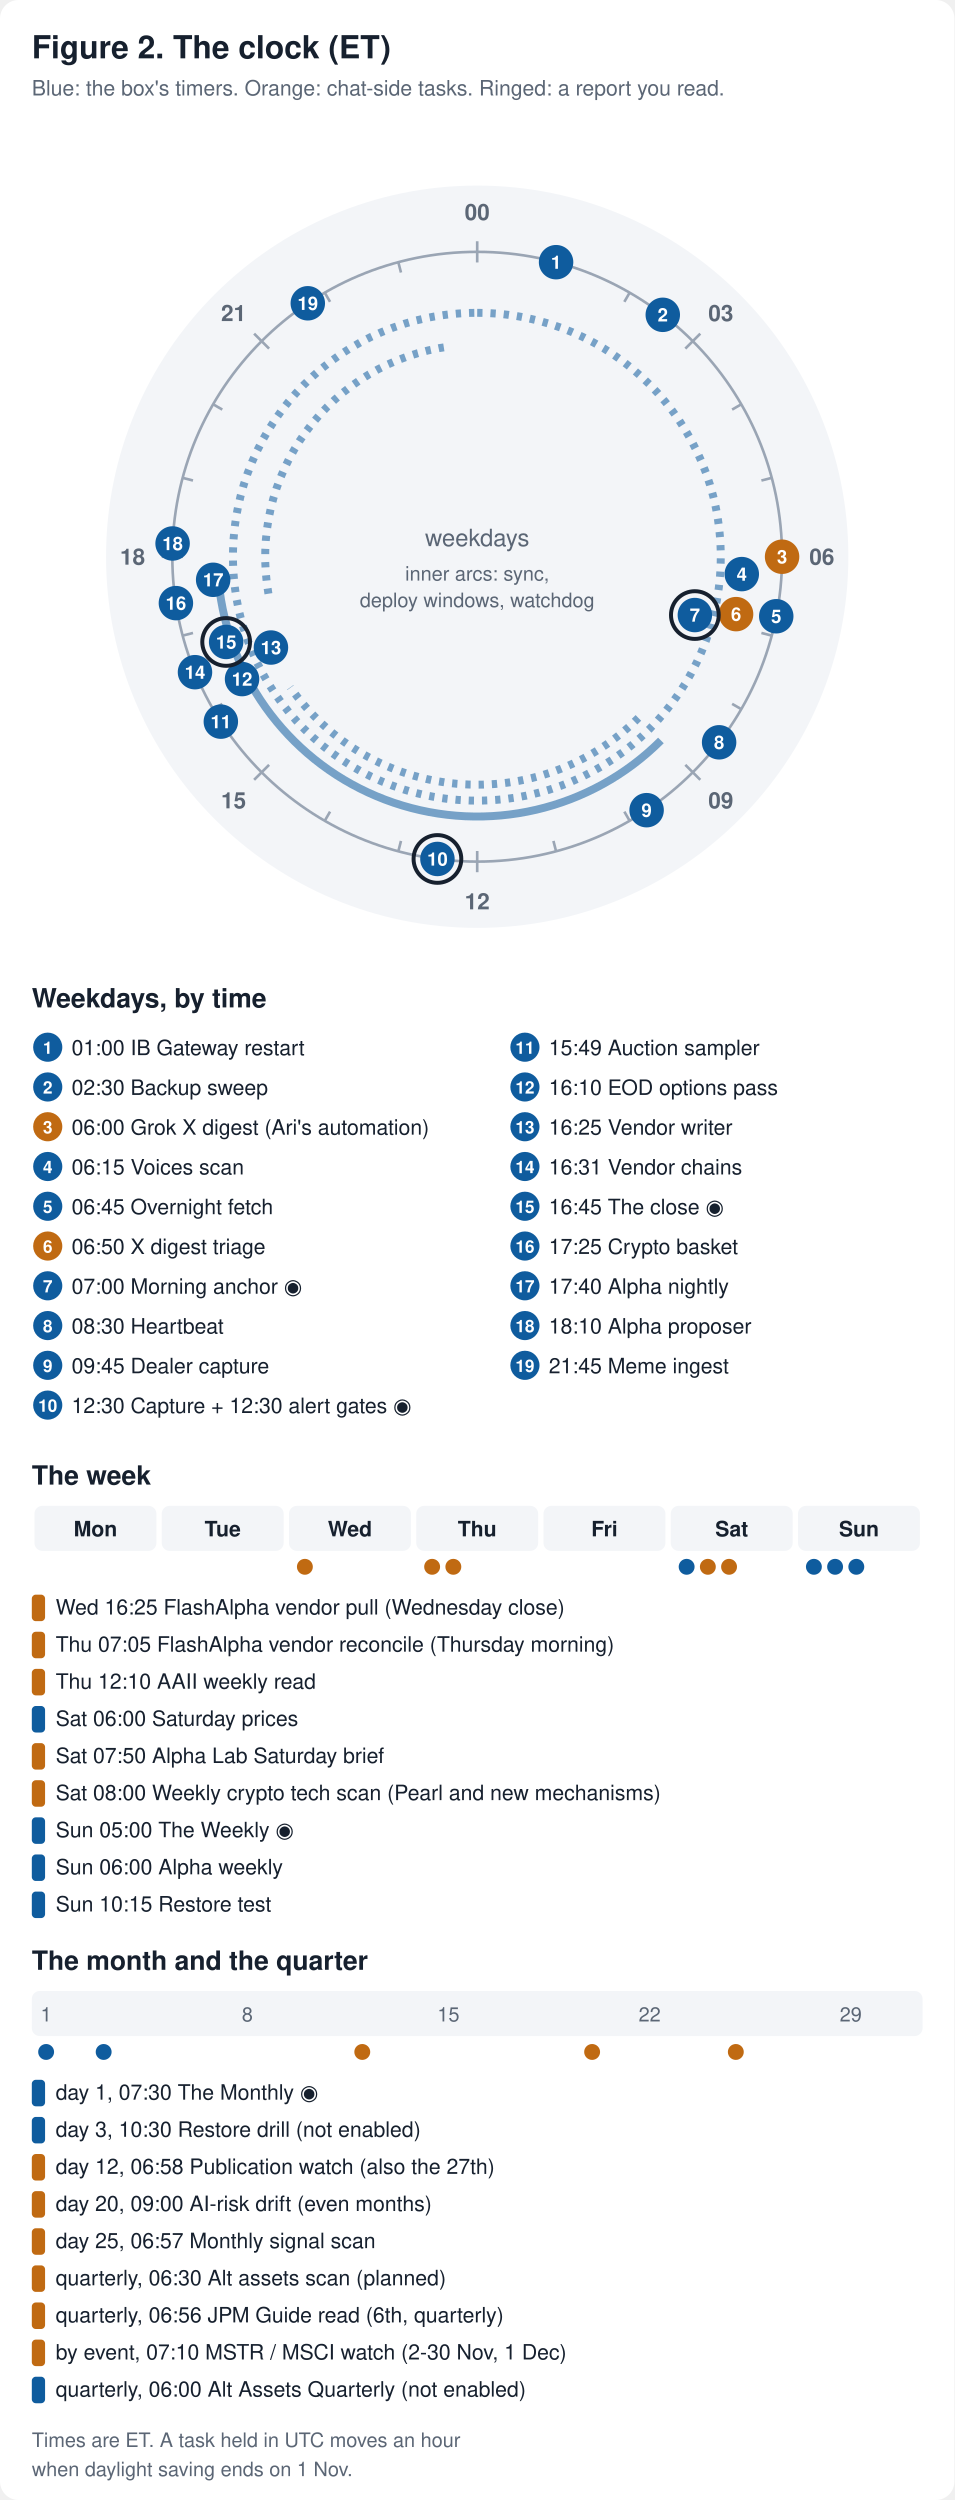
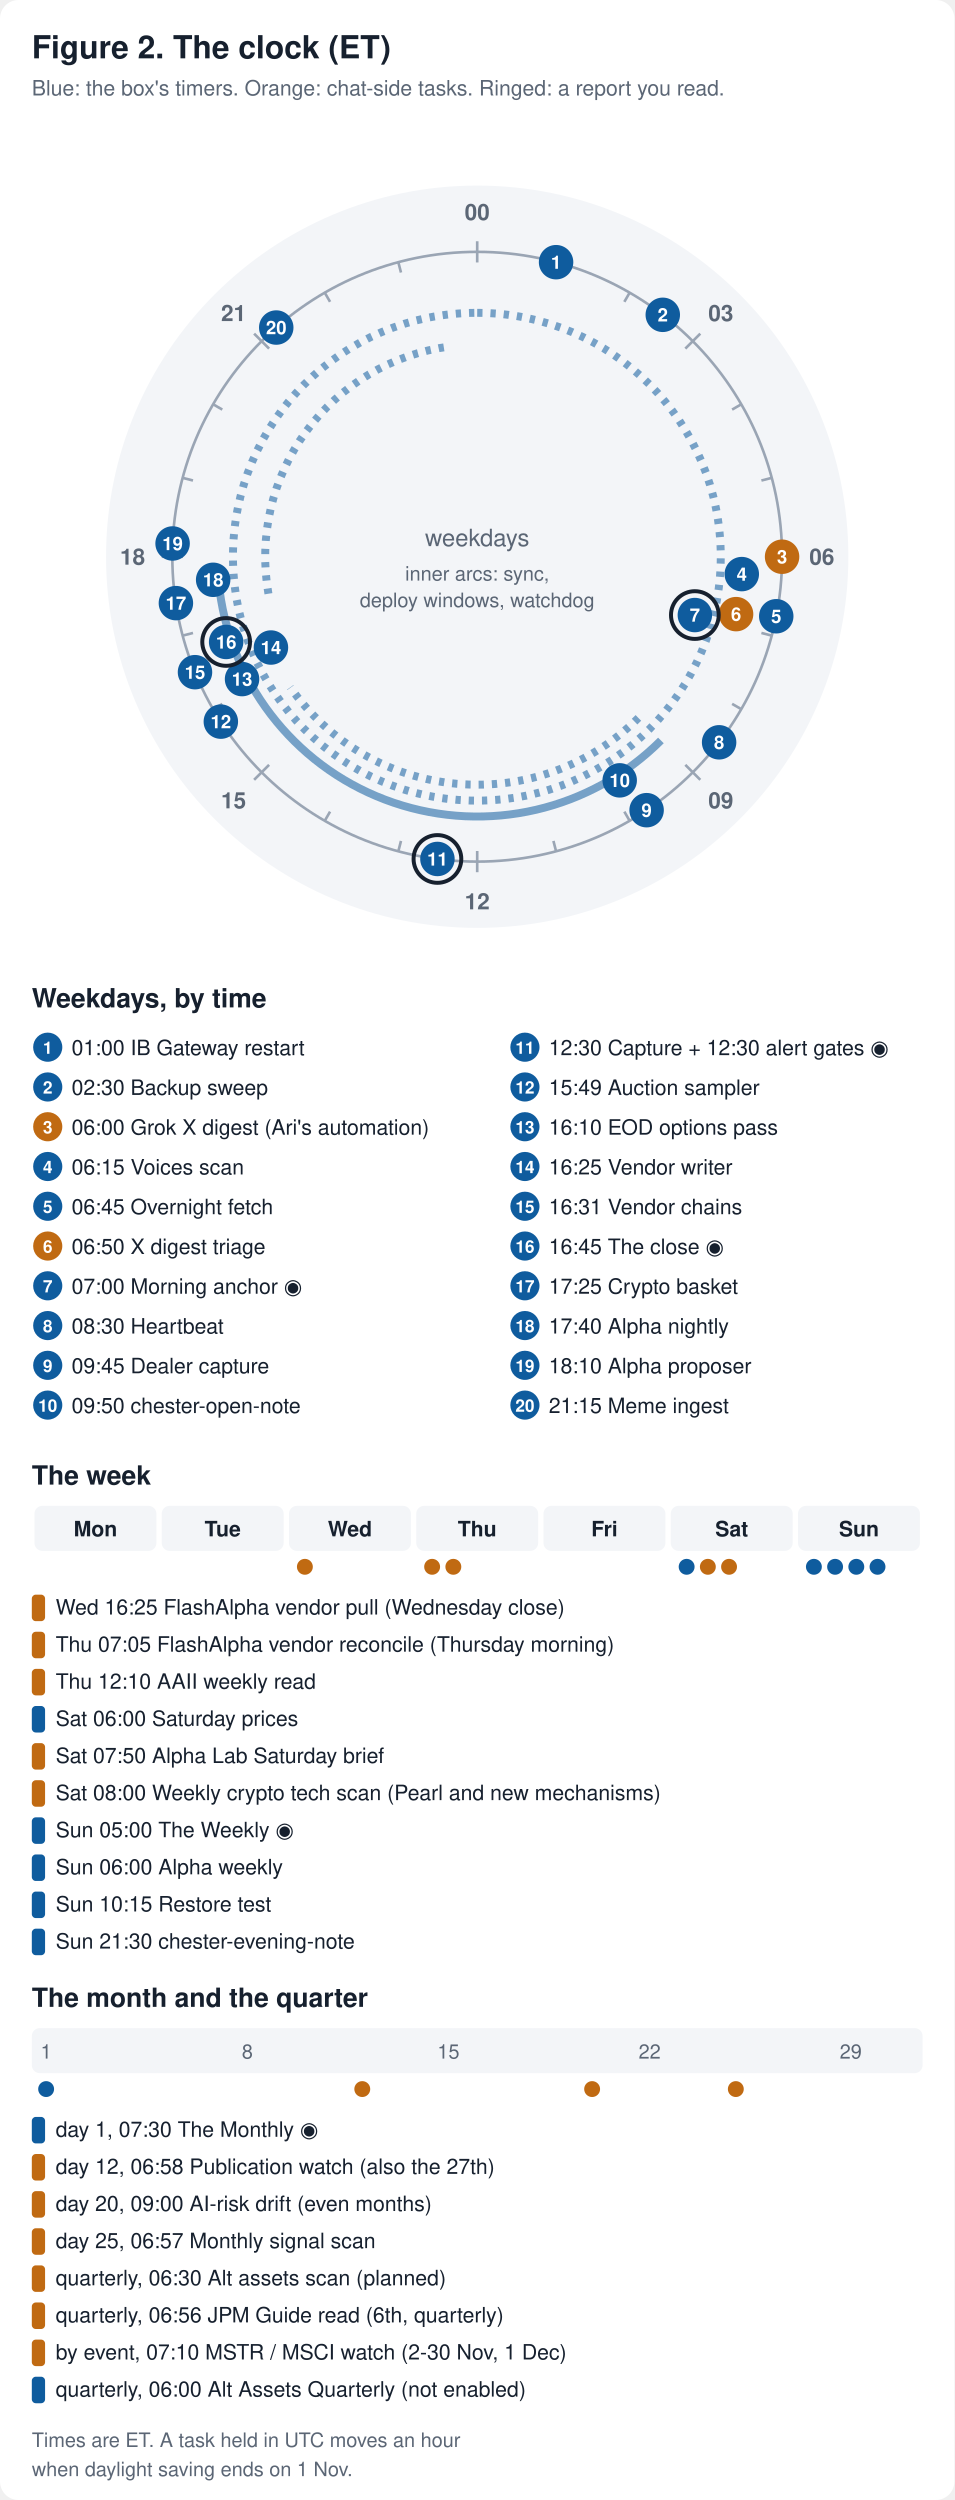
<svg xmlns="http://www.w3.org/2000/svg" viewBox="0 0 720 1886" role="img" aria-labelledby="t d">
  <style>
.bg{fill:#ffffff}.panel{fill:#f3f5f8}.ink{fill:#16202e}.mute{fill:#5b6675}
.line{stroke:#9aa5b4}.grid{stroke:#d5dbe3}.box{fill:#0f5c9e}.chat{fill:#c06a12}
.touch{stroke:#16202e}.boxs{stroke:#0f5c9e}.chats{stroke:#c06a12}.onbox{fill:#ffffff}
.pill{fill:#e6ecf3}.bA{fill:#2b6cb0}.bB{fill:#2f855a}.bC{fill:#b7791f}.bD{fill:#9b2c2c}
@media (prefers-color-scheme: dark){
.bg{fill:#121821}.panel{fill:#1b2330}.ink{fill:#e8edf3}.mute{fill:#a3adbb}
.line{stroke:#5f6b7b}.grid{stroke:#2c3646}.box{fill:#5aa2e6}.chat{fill:#f0a14a}
.touch{stroke:#e8edf3}.boxs{stroke:#5aa2e6}.chats{stroke:#f0a14a}.onbox{fill:#121821}
.pill{fill:#243042}.bA{fill:#63a4ff}.bB{fill:#5cc28a}.bC{fill:#e8b04e}.bD{fill:#e07a7a}}
text{font-family:Aptos,'Segoe UI',system-ui,-apple-system,Helvetica,Arial,sans-serif}
</style>
  <rect class="bg" x="0" y="0" width="720" height="1886" rx="14" />
  <text class="ink" x="24.0" y="44.0" font-size="24" text-anchor="start" font-weight="700">Figure 2. The clock (ET)</text>
  <text class="mute" x="24.0" y="72.0" font-size="16" text-anchor="start" font-weight="400">Blue: the box's timers. Orange: chat-side tasks. Ringed: a report you read.</text>
  <circle class="panel" cx="360" cy="420" r="280" />
  <circle fill="none" class="line" stroke-width="2" cx="360" cy="420" r="230" />
  <line class="line" stroke-width="2" x1="360.0" y1="198.0" x2="360.0" y2="182.0" />
  <text class="mute" x="360.0" y="166.0" font-size="17" text-anchor="middle" font-weight="600">00</text>
  <line class="line" stroke-width="2" x1="417.5" y1="205.6" x2="419.5" y2="197.8" />
  <line class="line" stroke-width="2" x1="471.0" y1="227.7" x2="475.0" y2="220.8" />
  <line class="line" stroke-width="2" x1="517.0" y1="263.0" x2="528.3" y2="251.7" />
  <text class="mute" x="543.8" y="242.2" font-size="17" text-anchor="middle" font-weight="600">03</text>
  <line class="line" stroke-width="2" x1="552.3" y1="309.0" x2="559.2" y2="305.0" />
  <line class="line" stroke-width="2" x1="574.4" y1="362.5" x2="582.2" y2="360.5" />
  <line class="line" stroke-width="2" x1="582.0" y1="420.0" x2="598.0" y2="420.0" />
  <text class="mute" x="620.0" y="426.0" font-size="17" text-anchor="middle" font-weight="600">06</text>
  <line class="line" stroke-width="2" x1="574.4" y1="477.5" x2="582.2" y2="479.5" />
  <line class="line" stroke-width="2" x1="552.3" y1="531.0" x2="559.2" y2="535.0" />
  <line class="line" stroke-width="2" x1="517.0" y1="577.0" x2="528.3" y2="588.3" />
  <text class="mute" x="543.8" y="609.8" font-size="17" text-anchor="middle" font-weight="600">09</text>
  <line class="line" stroke-width="2" x1="471.0" y1="612.3" x2="475.0" y2="619.2" />
  <line class="line" stroke-width="2" x1="417.5" y1="634.4" x2="419.5" y2="642.2" />
  <line class="line" stroke-width="2" x1="360.0" y1="642.0" x2="360.0" y2="658.0" />
  <text class="mute" x="360.0" y="686.0" font-size="17" text-anchor="middle" font-weight="600">12</text>
  <line class="line" stroke-width="2" x1="302.5" y1="634.4" x2="300.5" y2="642.2" />
  <line class="line" stroke-width="2" x1="249.0" y1="612.3" x2="245.0" y2="619.2" />
  <line class="line" stroke-width="2" x1="203.0" y1="577.0" x2="191.7" y2="588.3" />
  <text class="mute" x="176.2" y="609.8" font-size="17" text-anchor="middle" font-weight="600">15</text>
  <line class="line" stroke-width="2" x1="167.7" y1="531.0" x2="160.8" y2="535.0" />
  <line class="line" stroke-width="2" x1="145.6" y1="477.5" x2="137.8" y2="479.5" />
  <line class="line" stroke-width="2" x1="138.0" y1="420.0" x2="122.0" y2="420.0" />
  <text class="mute" x="100.0" y="426.0" font-size="17" text-anchor="middle" font-weight="600">18</text>
  <line class="line" stroke-width="2" x1="145.6" y1="362.5" x2="137.8" y2="360.5" />
  <line class="line" stroke-width="2" x1="167.7" y1="309.0" x2="160.8" y2="305.0" />
  <line class="line" stroke-width="2" x1="203.0" y1="263.0" x2="191.7" y2="251.7" />
  <text class="mute" x="176.2" y="242.2" font-size="17" text-anchor="middle" font-weight="600">21</text>
  <line class="line" stroke-width="2" x1="249.0" y1="227.7" x2="245.0" y2="220.8" />
  <line class="line" stroke-width="2" x1="302.5" y1="205.6" x2="300.5" y2="197.8" />
  <path fill="none" class="boxs" stroke-width="6" opacity="0.55" d="M498.6,558.6 A196,196 0 0 1 165.7,445.6" />
  <path fill="none" class="boxs" stroke-width="6" opacity="0.55" stroke-dasharray="4 6" d="M360.0,236.0 A184,184 0 1 1 359.5,236.0" />
  <path fill="none" class="boxs" stroke-width="6" opacity="0.55" stroke-dasharray="4 6" d="M481.6,541.6 A172,172 0 0 1 219.0,518.5" />
  <path fill="none" class="boxs" stroke-width="6" opacity="0.55" stroke-dasharray="4 6" d="M202.5,447.9 A160,160 0 0 1 339.1,261.4" />
  <text class="mute" x="360.0" y="412.0" font-size="18" text-anchor="middle" font-weight="400">weekdays</text>
  <text class="mute" x="360.0" y="438.0" font-size="15" text-anchor="middle" font-weight="400">inner arcs: sync,</text>
  <text class="mute" x="360.0" y="458.0" font-size="15" text-anchor="middle" font-weight="400">deploy windows, watchdog</text>
  <circle class="box" cx="419.5" cy="197.8" r="13" />
  <text class="onbox" x="419.5" y="202.8" font-size="14" text-anchor="middle" font-weight="700">1</text>
  <circle class="box" cx="500.0" cy="237.5" r="13" />
  <text class="onbox" x="500.0" y="242.5" font-size="14" text-anchor="middle" font-weight="700">2</text>
  <circle class="chat" cx="590.0" cy="420.0" r="13" />
  <text class="onbox" x="590.0" y="425.0" font-size="14" text-anchor="middle" font-weight="700">3</text>
  <circle class="box" cx="559.6" cy="433.1" r="13" />
  <text class="onbox" x="559.6" y="438.1" font-size="14" text-anchor="middle" font-weight="700">4</text>
  <circle class="box" cx="585.6" cy="464.9" r="13" />
  <text class="onbox" x="585.6" y="469.9" font-size="14" text-anchor="middle" font-weight="700">5</text>
  <circle class="chat" cx="555.3" cy="463.3" r="13" />
  <text class="onbox" x="555.3" y="468.3" font-size="14" text-anchor="middle" font-weight="700">6</text>
  <circle class="box" cx="524.2" cy="464.0" r="13" />
  <circle fill="none" class="touch" stroke-width="3" cx="524.2" cy="464.0" r="18" />
  <text class="onbox" x="524.2" y="469.0" font-size="14" text-anchor="middle" font-weight="700">7</text>
  <circle class="box" cx="542.5" cy="560.0" r="13" />
  <text class="onbox" x="542.5" y="565.0" font-size="14" text-anchor="middle" font-weight="700">8</text>
  <circle class="box" cx="487.8" cy="611.2" r="13" />
  <text class="onbox" x="487.8" y="616.2" font-size="14" text-anchor="middle" font-weight="700">9</text>
+   <circle class="box" cx="467.5" cy="588.7" r="13" />
+   <text class="onbox" x="467.5" y="593.7" font-size="14" text-anchor="middle" font-weight="700">10</text>
  <circle class="box" cx="330.0" cy="648.0" r="13" />
  <circle fill="none" class="touch" stroke-width="3" cx="330.0" cy="648.0" r="18" />
-   <text class="onbox" x="330.0" y="653.0" font-size="14" text-anchor="middle" font-weight="700">10</text>
+   <text class="onbox" x="330.0" y="653.0" font-size="14" text-anchor="middle" font-weight="700">11</text>
  <circle class="box" cx="166.6" cy="544.4" r="13" />
-   <text class="onbox" x="166.6" y="549.4" font-size="14" text-anchor="middle" font-weight="700">11</text>
+   <text class="onbox" x="166.6" y="549.4" font-size="14" text-anchor="middle" font-weight="700">12</text>
  <circle class="box" cx="182.6" cy="512.3" r="13" />
-   <text class="onbox" x="182.6" y="517.3" font-size="14" text-anchor="middle" font-weight="700">12</text>
+   <text class="onbox" x="182.6" y="517.3" font-size="14" text-anchor="middle" font-weight="700">13</text>
  <circle class="box" cx="204.4" cy="488.5" r="13" />
-   <text class="onbox" x="204.4" y="493.5" font-size="14" text-anchor="middle" font-weight="700">13</text>
+   <text class="onbox" x="204.4" y="493.5" font-size="14" text-anchor="middle" font-weight="700">14</text>
  <circle class="box" cx="147.1" cy="507.1" r="13" />
-   <text class="onbox" x="147.1" y="512.1" font-size="14" text-anchor="middle" font-weight="700">14</text>
+   <text class="onbox" x="147.1" y="512.1" font-size="14" text-anchor="middle" font-weight="700">15</text>
  <circle class="box" cx="170.6" cy="484.3" r="13" />
  <circle fill="none" class="touch" stroke-width="3" cx="170.6" cy="484.3" r="18" />
-   <text class="onbox" x="170.6" y="489.3" font-size="14" text-anchor="middle" font-weight="700">15</text>
+   <text class="onbox" x="170.6" y="489.3" font-size="14" text-anchor="middle" font-weight="700">16</text>
  <circle class="box" cx="132.7" cy="455.0" r="13" />
-   <text class="onbox" x="132.7" y="460.0" font-size="14" text-anchor="middle" font-weight="700">16</text>
+   <text class="onbox" x="132.7" y="460.0" font-size="14" text-anchor="middle" font-weight="700">17</text>
  <circle class="box" cx="160.8" cy="437.4" r="13" />
-   <text class="onbox" x="160.8" y="442.4" font-size="14" text-anchor="middle" font-weight="700">17</text>
+   <text class="onbox" x="160.8" y="442.4" font-size="14" text-anchor="middle" font-weight="700">18</text>
  <circle class="box" cx="130.2" cy="410.0" r="13" />
-   <text class="onbox" x="130.2" y="415.0" font-size="14" text-anchor="middle" font-weight="700">18</text>
-   <circle class="box" cx="232.2" cy="228.8" r="13" />
-   <text class="onbox" x="232.2" y="233.8" font-size="14" text-anchor="middle" font-weight="700">19</text>
+   <text class="onbox" x="130.2" y="415.0" font-size="14" text-anchor="middle" font-weight="700">19</text>
+   <circle class="box" cx="208.4" cy="247.1" r="13" />
+   <text class="onbox" x="208.4" y="252.1" font-size="14" text-anchor="middle" font-weight="700">20</text>
  <text class="ink" x="24.0" y="760.0" font-size="20" text-anchor="start" font-weight="700">Weekdays, by time</text>
  <circle class="box" cx="36" cy="790" r="11" />
  <text class="onbox" x="36.0" y="795.0" font-size="13" text-anchor="middle" font-weight="700">1</text>
  <text class="ink" x="54.0" y="796.0" font-size="16" text-anchor="start" font-weight="400">01:00  IB Gateway restart</text>
  <circle class="box" cx="36" cy="820" r="11" />
  <text class="onbox" x="36.0" y="825.0" font-size="13" text-anchor="middle" font-weight="700">2</text>
  <text class="ink" x="54.0" y="826.0" font-size="16" text-anchor="start" font-weight="400">02:30  Backup sweep</text>
  <circle class="chat" cx="36" cy="850" r="11" />
  <text class="onbox" x="36.0" y="855.0" font-size="13" text-anchor="middle" font-weight="700">3</text>
  <text class="ink" x="54.0" y="856.0" font-size="16" text-anchor="start" font-weight="400">06:00  Grok X digest (Ari's automation)</text>
  <circle class="box" cx="36" cy="880" r="11" />
  <text class="onbox" x="36.0" y="885.0" font-size="13" text-anchor="middle" font-weight="700">4</text>
  <text class="ink" x="54.0" y="886.0" font-size="16" text-anchor="start" font-weight="400">06:15  Voices scan</text>
  <circle class="box" cx="36" cy="910" r="11" />
  <text class="onbox" x="36.0" y="915.0" font-size="13" text-anchor="middle" font-weight="700">5</text>
  <text class="ink" x="54.0" y="916.0" font-size="16" text-anchor="start" font-weight="400">06:45  Overnight fetch</text>
  <circle class="chat" cx="36" cy="940" r="11" />
  <text class="onbox" x="36.0" y="945.0" font-size="13" text-anchor="middle" font-weight="700">6</text>
  <text class="ink" x="54.0" y="946.0" font-size="16" text-anchor="start" font-weight="400">06:50  X digest triage</text>
  <circle class="box" cx="36" cy="970" r="11" />
  <text class="onbox" x="36.0" y="975.0" font-size="13" text-anchor="middle" font-weight="700">7</text>
  <text class="ink" x="54.0" y="976.0" font-size="16" text-anchor="start" font-weight="400">07:00  Morning anchor ◉</text>
  <circle class="box" cx="36" cy="1000" r="11" />
  <text class="onbox" x="36.0" y="1005.0" font-size="13" text-anchor="middle" font-weight="700">8</text>
  <text class="ink" x="54.0" y="1006.0" font-size="16" text-anchor="start" font-weight="400">08:30  Heartbeat</text>
  <circle class="box" cx="36" cy="1030" r="11" />
  <text class="onbox" x="36.0" y="1035.0" font-size="13" text-anchor="middle" font-weight="700">9</text>
  <text class="ink" x="54.0" y="1036.0" font-size="16" text-anchor="start" font-weight="400">09:45  Dealer capture</text>
  <circle class="box" cx="36" cy="1060" r="11" />
  <text class="onbox" x="36.0" y="1065.0" font-size="13" text-anchor="middle" font-weight="700">10</text>
-   <text class="ink" x="54.0" y="1066.0" font-size="16" text-anchor="start" font-weight="400">12:30  Capture + 12:30 alert gates ◉</text>
+   <text class="ink" x="54.0" y="1066.0" font-size="16" text-anchor="start" font-weight="400">09:50  chester-open-note</text>
  <circle class="box" cx="396" cy="790" r="11" />
  <text class="onbox" x="396.0" y="795.0" font-size="13" text-anchor="middle" font-weight="700">11</text>
-   <text class="ink" x="414.0" y="796.0" font-size="16" text-anchor="start" font-weight="400">15:49  Auction sampler</text>
+   <text class="ink" x="414.0" y="796.0" font-size="16" text-anchor="start" font-weight="400">12:30  Capture + 12:30 alert gates ◉</text>
  <circle class="box" cx="396" cy="820" r="11" />
  <text class="onbox" x="396.0" y="825.0" font-size="13" text-anchor="middle" font-weight="700">12</text>
-   <text class="ink" x="414.0" y="826.0" font-size="16" text-anchor="start" font-weight="400">16:10  EOD options pass</text>
+   <text class="ink" x="414.0" y="826.0" font-size="16" text-anchor="start" font-weight="400">15:49  Auction sampler</text>
  <circle class="box" cx="396" cy="850" r="11" />
  <text class="onbox" x="396.0" y="855.0" font-size="13" text-anchor="middle" font-weight="700">13</text>
-   <text class="ink" x="414.0" y="856.0" font-size="16" text-anchor="start" font-weight="400">16:25  Vendor writer</text>
+   <text class="ink" x="414.0" y="856.0" font-size="16" text-anchor="start" font-weight="400">16:10  EOD options pass</text>
  <circle class="box" cx="396" cy="880" r="11" />
  <text class="onbox" x="396.0" y="885.0" font-size="13" text-anchor="middle" font-weight="700">14</text>
-   <text class="ink" x="414.0" y="886.0" font-size="16" text-anchor="start" font-weight="400">16:31  Vendor chains</text>
+   <text class="ink" x="414.0" y="886.0" font-size="16" text-anchor="start" font-weight="400">16:25  Vendor writer</text>
  <circle class="box" cx="396" cy="910" r="11" />
  <text class="onbox" x="396.0" y="915.0" font-size="13" text-anchor="middle" font-weight="700">15</text>
-   <text class="ink" x="414.0" y="916.0" font-size="16" text-anchor="start" font-weight="400">16:45  The close ◉</text>
+   <text class="ink" x="414.0" y="916.0" font-size="16" text-anchor="start" font-weight="400">16:31  Vendor chains</text>
  <circle class="box" cx="396" cy="940" r="11" />
  <text class="onbox" x="396.0" y="945.0" font-size="13" text-anchor="middle" font-weight="700">16</text>
-   <text class="ink" x="414.0" y="946.0" font-size="16" text-anchor="start" font-weight="400">17:25  Crypto basket</text>
+   <text class="ink" x="414.0" y="946.0" font-size="16" text-anchor="start" font-weight="400">16:45  The close ◉</text>
  <circle class="box" cx="396" cy="970" r="11" />
  <text class="onbox" x="396.0" y="975.0" font-size="13" text-anchor="middle" font-weight="700">17</text>
-   <text class="ink" x="414.0" y="976.0" font-size="16" text-anchor="start" font-weight="400">17:40  Alpha nightly</text>
+   <text class="ink" x="414.0" y="976.0" font-size="16" text-anchor="start" font-weight="400">17:25  Crypto basket</text>
  <circle class="box" cx="396" cy="1000" r="11" />
  <text class="onbox" x="396.0" y="1005.0" font-size="13" text-anchor="middle" font-weight="700">18</text>
-   <text class="ink" x="414.0" y="1006.0" font-size="16" text-anchor="start" font-weight="400">18:10  Alpha proposer</text>
+   <text class="ink" x="414.0" y="1006.0" font-size="16" text-anchor="start" font-weight="400">17:40  Alpha nightly</text>
  <circle class="box" cx="396" cy="1030" r="11" />
  <text class="onbox" x="396.0" y="1035.0" font-size="13" text-anchor="middle" font-weight="700">19</text>
-   <text class="ink" x="414.0" y="1036.0" font-size="16" text-anchor="start" font-weight="400">21:45  Meme ingest</text>
+   <text class="ink" x="414.0" y="1036.0" font-size="16" text-anchor="start" font-weight="400">18:10  Alpha proposer</text>
+   <circle class="box" cx="396" cy="1060" r="11" />
+   <text class="onbox" x="396.0" y="1065.0" font-size="13" text-anchor="middle" font-weight="700">20</text>
+   <text class="ink" x="414.0" y="1066.0" font-size="16" text-anchor="start" font-weight="400">21:15  Meme ingest</text>
  <text class="ink" x="24.0" y="1120.0" font-size="20" text-anchor="start" font-weight="700">The week</text>
  <rect class="panel" x="26.0" y="1136" width="92.0" height="34" rx="6" />
  <text class="ink" x="72.0" y="1159.0" font-size="16" text-anchor="middle" font-weight="700">Mon</text>
  <rect class="panel" x="122.0" y="1136" width="92.0" height="34" rx="6" />
  <text class="ink" x="168.0" y="1159.0" font-size="16" text-anchor="middle" font-weight="700">Tue</text>
  <rect class="panel" x="218.0" y="1136" width="92.0" height="34" rx="6" />
  <text class="ink" x="264.0" y="1159.0" font-size="16" text-anchor="middle" font-weight="700">Wed</text>
  <circle class="chat" cx="230.0" cy="1182" r="6" />
  <rect class="panel" x="314.0" y="1136" width="92.0" height="34" rx="6" />
  <text class="ink" x="360.0" y="1159.0" font-size="16" text-anchor="middle" font-weight="700">Thu</text>
  <circle class="chat" cx="326.0" cy="1182" r="6" />
  <circle class="chat" cx="342.0" cy="1182" r="6" />
  <rect class="panel" x="410.0" y="1136" width="92.0" height="34" rx="6" />
  <text class="ink" x="456.0" y="1159.0" font-size="16" text-anchor="middle" font-weight="700">Fri</text>
  <rect class="panel" x="506.0" y="1136" width="92.0" height="34" rx="6" />
  <text class="ink" x="552.0" y="1159.0" font-size="16" text-anchor="middle" font-weight="700">Sat</text>
  <circle class="box" cx="518.0" cy="1182" r="6" />
  <circle class="chat" cx="534.0" cy="1182" r="6" />
  <circle class="chat" cx="550.0" cy="1182" r="6" />
  <rect class="panel" x="602.0" y="1136" width="92.0" height="34" rx="6" />
  <text class="ink" x="648.0" y="1159.0" font-size="16" text-anchor="middle" font-weight="700">Sun</text>
  <circle class="box" cx="614.0" cy="1182" r="6" />
  <circle class="box" cx="630.0" cy="1182" r="6" />
  <circle class="box" cx="646.0" cy="1182" r="6" />
+   <circle class="box" cx="662.0" cy="1182" r="6" />
  <rect class="chat" x="24" y="1203" width="10" height="20" rx="3" />
  <text class="ink" x="42.0" y="1218.0" font-size="16" text-anchor="start" font-weight="400">Wed 16:25  FlashAlpha vendor pull (Wednesday close)</text>
  <rect class="chat" x="24" y="1231" width="10" height="20" rx="3" />
  <text class="ink" x="42.0" y="1246.0" font-size="16" text-anchor="start" font-weight="400">Thu 07:05  FlashAlpha vendor reconcile (Thursday morning)</text>
  <rect class="chat" x="24" y="1259" width="10" height="20" rx="3" />
  <text class="ink" x="42.0" y="1274.0" font-size="16" text-anchor="start" font-weight="400">Thu 12:10  AAII weekly read</text>
  <rect class="box" x="24" y="1287" width="10" height="20" rx="3" />
  <text class="ink" x="42.0" y="1302.0" font-size="16" text-anchor="start" font-weight="400">Sat 06:00  Saturday prices</text>
  <rect class="chat" x="24" y="1315" width="10" height="20" rx="3" />
  <text class="ink" x="42.0" y="1330.0" font-size="16" text-anchor="start" font-weight="400">Sat 07:50  Alpha Lab Saturday brief</text>
  <rect class="chat" x="24" y="1343" width="10" height="20" rx="3" />
  <text class="ink" x="42.0" y="1358.0" font-size="16" text-anchor="start" font-weight="400">Sat 08:00  Weekly crypto tech scan (Pearl and new mechanisms)</text>
  <rect class="box" x="24" y="1371" width="10" height="20" rx="3" />
  <text class="ink" x="42.0" y="1386.0" font-size="16" text-anchor="start" font-weight="400">Sun 05:00  The Weekly ◉</text>
  <rect class="box" x="24" y="1399" width="10" height="20" rx="3" />
  <text class="ink" x="42.0" y="1414.0" font-size="16" text-anchor="start" font-weight="400">Sun 06:00  Alpha weekly</text>
  <rect class="box" x="24" y="1427" width="10" height="20" rx="3" />
  <text class="ink" x="42.0" y="1442.0" font-size="16" text-anchor="start" font-weight="400">Sun 10:15  Restore test</text>
-   <text class="ink" x="24.0" y="1486.0" font-size="20" text-anchor="start" font-weight="700">The month and the quarter</text>
-   <rect class="panel" x="24" y="1502" width="672" height="34" rx="6" />
-   <text class="mute" x="34.8" y="1525.0" font-size="15" text-anchor="middle" font-weight="400">1</text>
-   <text class="mute" x="186.6" y="1525.0" font-size="15" text-anchor="middle" font-weight="400">8</text>
-   <text class="mute" x="338.3" y="1525.0" font-size="15" text-anchor="middle" font-weight="400">15</text>
-   <text class="mute" x="490.1" y="1525.0" font-size="15" text-anchor="middle" font-weight="400">22</text>
-   <text class="mute" x="641.8" y="1525.0" font-size="15" text-anchor="middle" font-weight="400">29</text>
-   <circle class="box" cx="34.8" cy="1548" r="6" />
-   <circle class="box" cx="78.2" cy="1548" r="6" />
-   <circle class="chat" cx="273.3" cy="1548" r="6" />
-   <circle class="chat" cx="446.7" cy="1548" r="6" />
-   <circle class="chat" cx="555.1" cy="1548" r="6" />
-   <rect class="box" x="24" y="1569" width="10" height="20" rx="3" />
-   <text class="ink" x="42.0" y="1584.0" font-size="16" text-anchor="start" font-weight="400">day 1, 07:30  The Monthly ◉</text>
+   <rect class="box" x="24" y="1455" width="10" height="20" rx="3" />
+   <text class="ink" x="42.0" y="1470.0" font-size="16" text-anchor="start" font-weight="400">Sun 21:30  chester-evening-note</text>
+   <text class="ink" x="24.0" y="1514.0" font-size="20" text-anchor="start" font-weight="700">The month and the quarter</text>
+   <rect class="panel" x="24" y="1530" width="672" height="34" rx="6" />
+   <text class="mute" x="34.8" y="1553.0" font-size="15" text-anchor="middle" font-weight="400">1</text>
+   <text class="mute" x="186.6" y="1553.0" font-size="15" text-anchor="middle" font-weight="400">8</text>
+   <text class="mute" x="338.3" y="1553.0" font-size="15" text-anchor="middle" font-weight="400">15</text>
+   <text class="mute" x="490.1" y="1553.0" font-size="15" text-anchor="middle" font-weight="400">22</text>
+   <text class="mute" x="641.8" y="1553.0" font-size="15" text-anchor="middle" font-weight="400">29</text>
+   <circle class="box" cx="34.8" cy="1576" r="6" />
+   <circle class="chat" cx="273.3" cy="1576" r="6" />
+   <circle class="chat" cx="446.7" cy="1576" r="6" />
+   <circle class="chat" cx="555.1" cy="1576" r="6" />
  <rect class="box" x="24" y="1597" width="10" height="20" rx="3" />
-   <text class="ink" x="42.0" y="1612.0" font-size="16" text-anchor="start" font-weight="400">day 3, 10:30  Restore drill (not enabled)</text>
+   <text class="ink" x="42.0" y="1612.0" font-size="16" text-anchor="start" font-weight="400">day 1, 07:30  The Monthly ◉</text>
  <rect class="chat" x="24" y="1625" width="10" height="20" rx="3" />
  <text class="ink" x="42.0" y="1640.0" font-size="16" text-anchor="start" font-weight="400">day 12, 06:58  Publication watch (also the 27th)</text>
  <rect class="chat" x="24" y="1653" width="10" height="20" rx="3" />
  <text class="ink" x="42.0" y="1668.0" font-size="16" text-anchor="start" font-weight="400">day 20, 09:00  AI-risk drift (even months)</text>
  <rect class="chat" x="24" y="1681" width="10" height="20" rx="3" />
  <text class="ink" x="42.0" y="1696.0" font-size="16" text-anchor="start" font-weight="400">day 25, 06:57  Monthly signal scan</text>
  <rect class="chat" x="24" y="1709" width="10" height="20" rx="3" />
  <text class="ink" x="42.0" y="1724.0" font-size="16" text-anchor="start" font-weight="400">quarterly, 06:30  Alt assets scan (planned)</text>
  <rect class="chat" x="24" y="1737" width="10" height="20" rx="3" />
  <text class="ink" x="42.0" y="1752.0" font-size="16" text-anchor="start" font-weight="400">quarterly, 06:56  JPM Guide read (6th, quarterly)</text>
  <rect class="chat" x="24" y="1765" width="10" height="20" rx="3" />
  <text class="ink" x="42.0" y="1780.0" font-size="16" text-anchor="start" font-weight="400">by event, 07:10  MSTR / MSCI watch (2-30 Nov, 1 Dec)</text>
  <rect class="box" x="24" y="1793" width="10" height="20" rx="3" />
  <text class="ink" x="42.0" y="1808.0" font-size="16" text-anchor="start" font-weight="400">quarterly, 06:00  Alt Assets Quarterly (not enabled)</text>
  <text class="mute" x="24.0" y="1846.0" font-size="15" text-anchor="start" font-weight="400">Times are ET. A task held in UTC moves an hour</text>
  <text class="mute" x="24.0" y="1868.0" font-size="15" text-anchor="start" font-weight="400">when daylight saving ends on 1 Nov.</text>
</svg>
